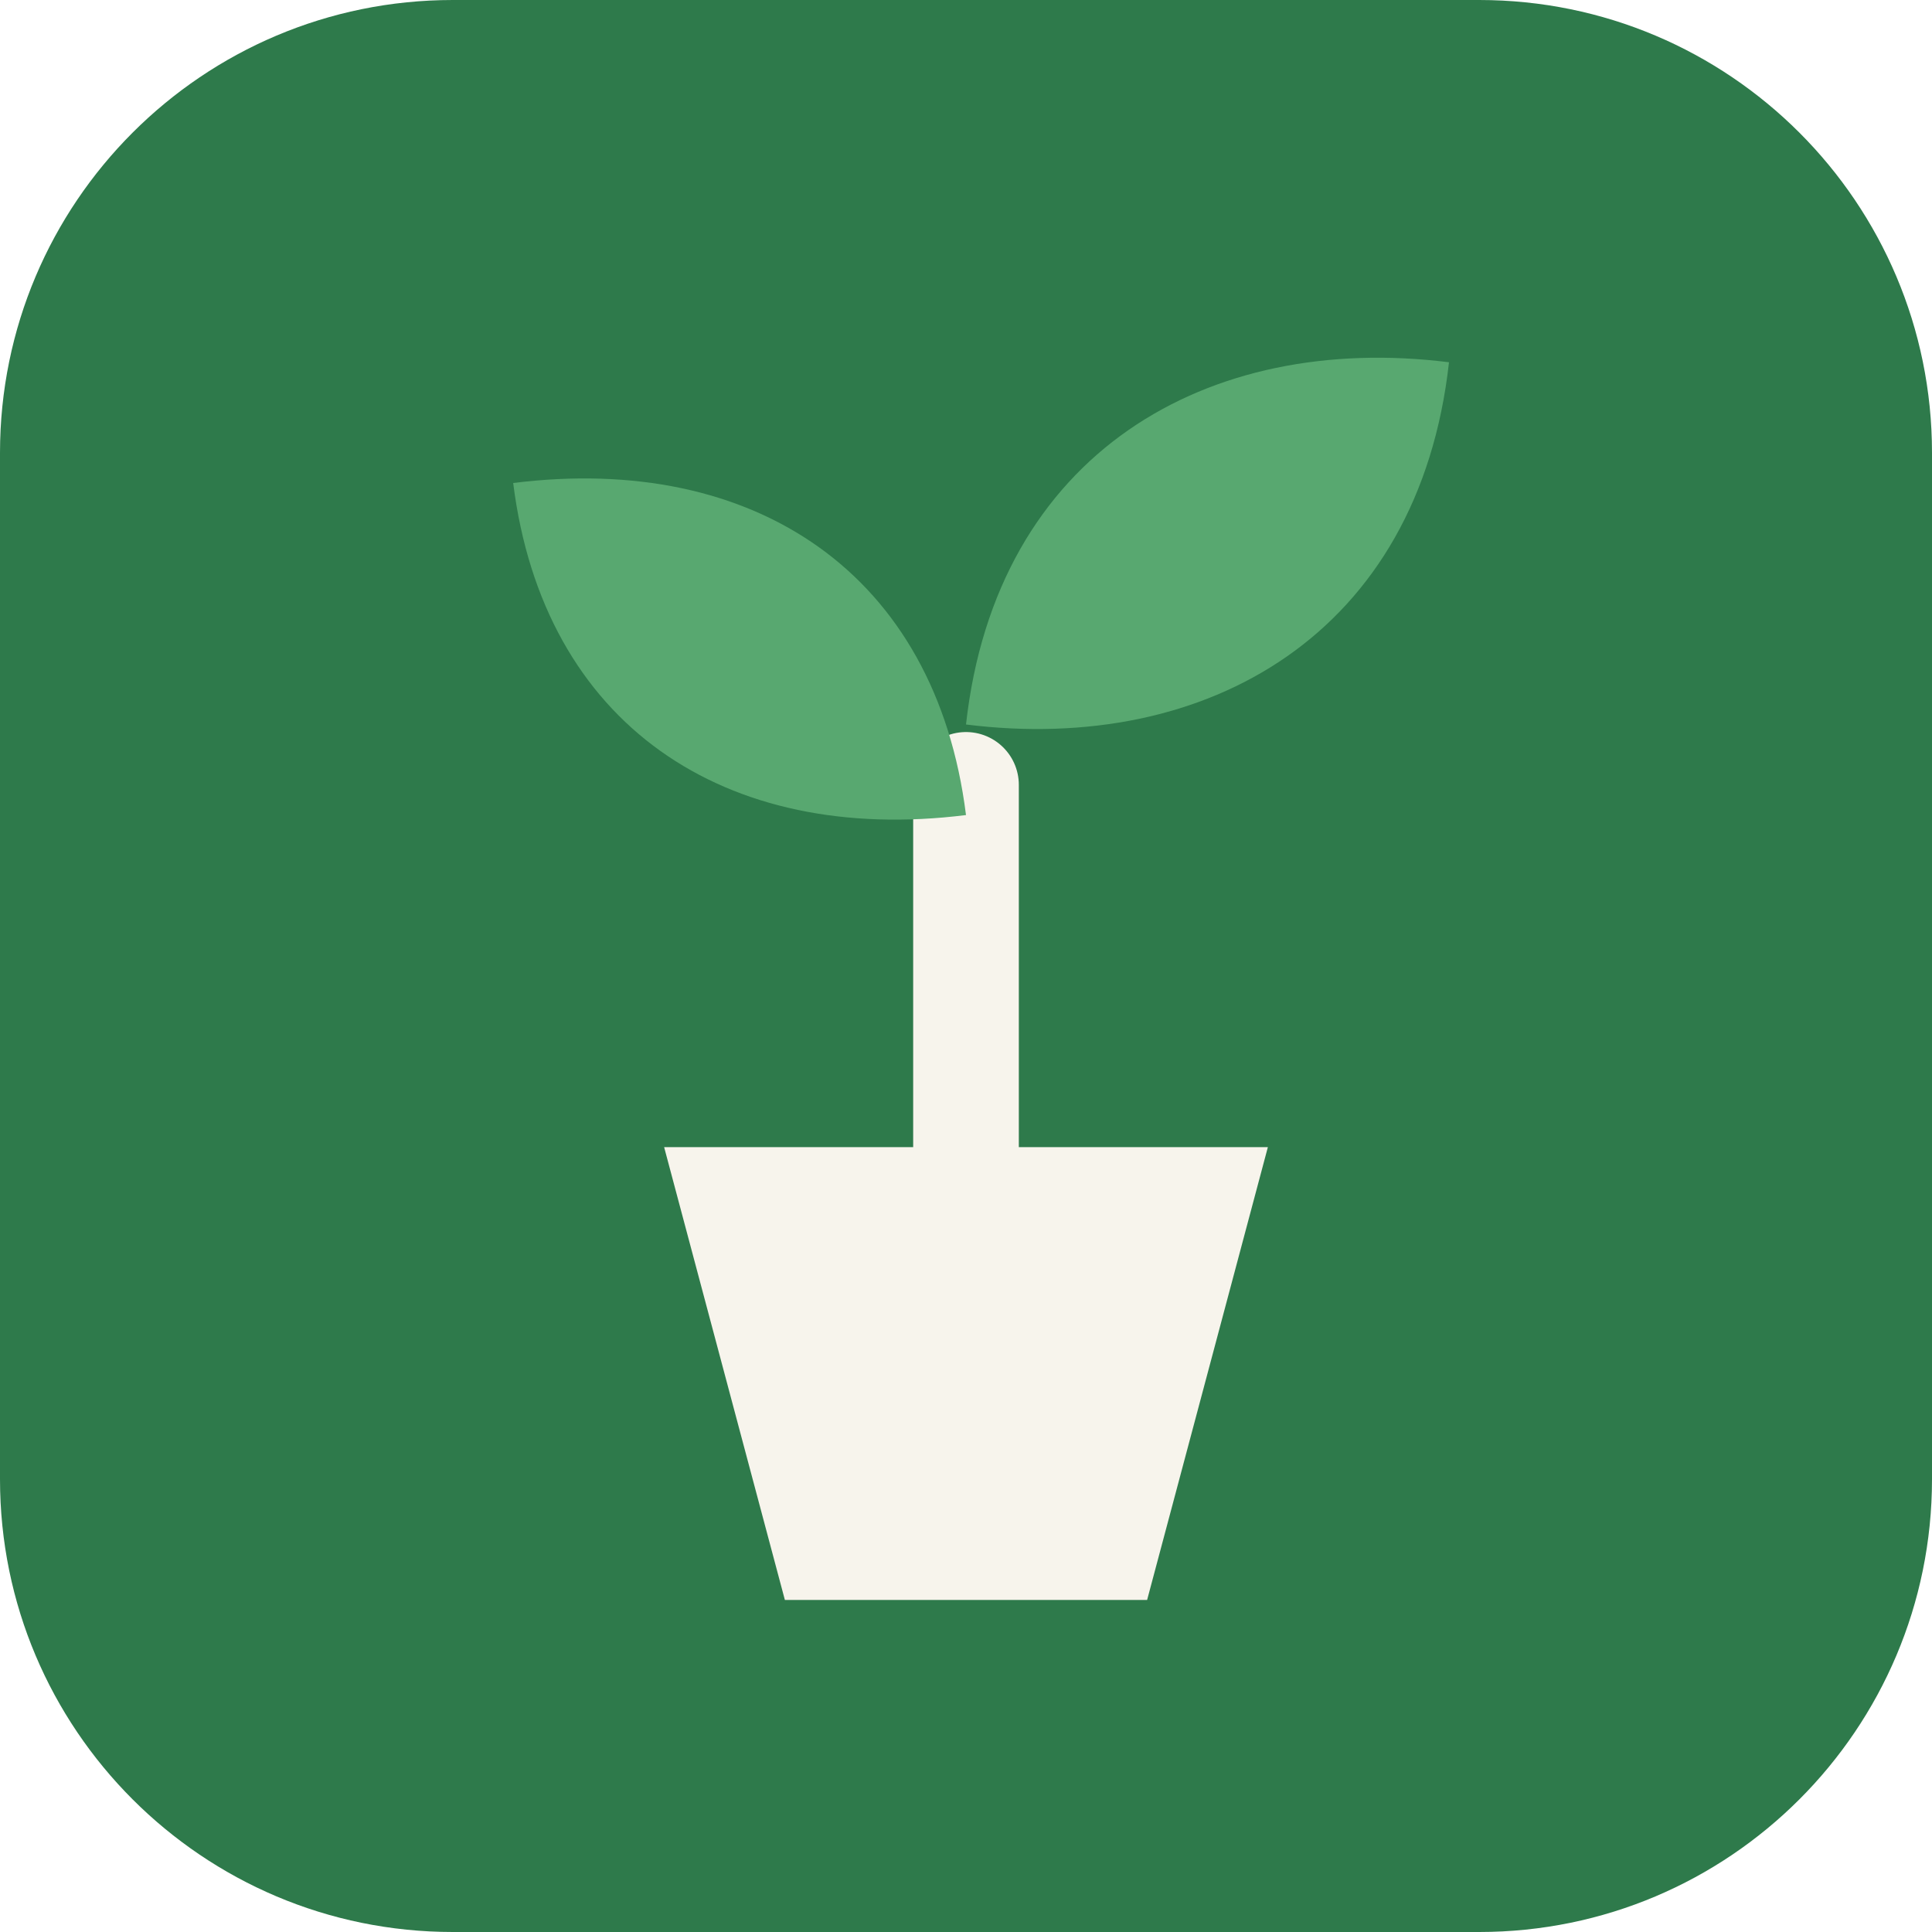
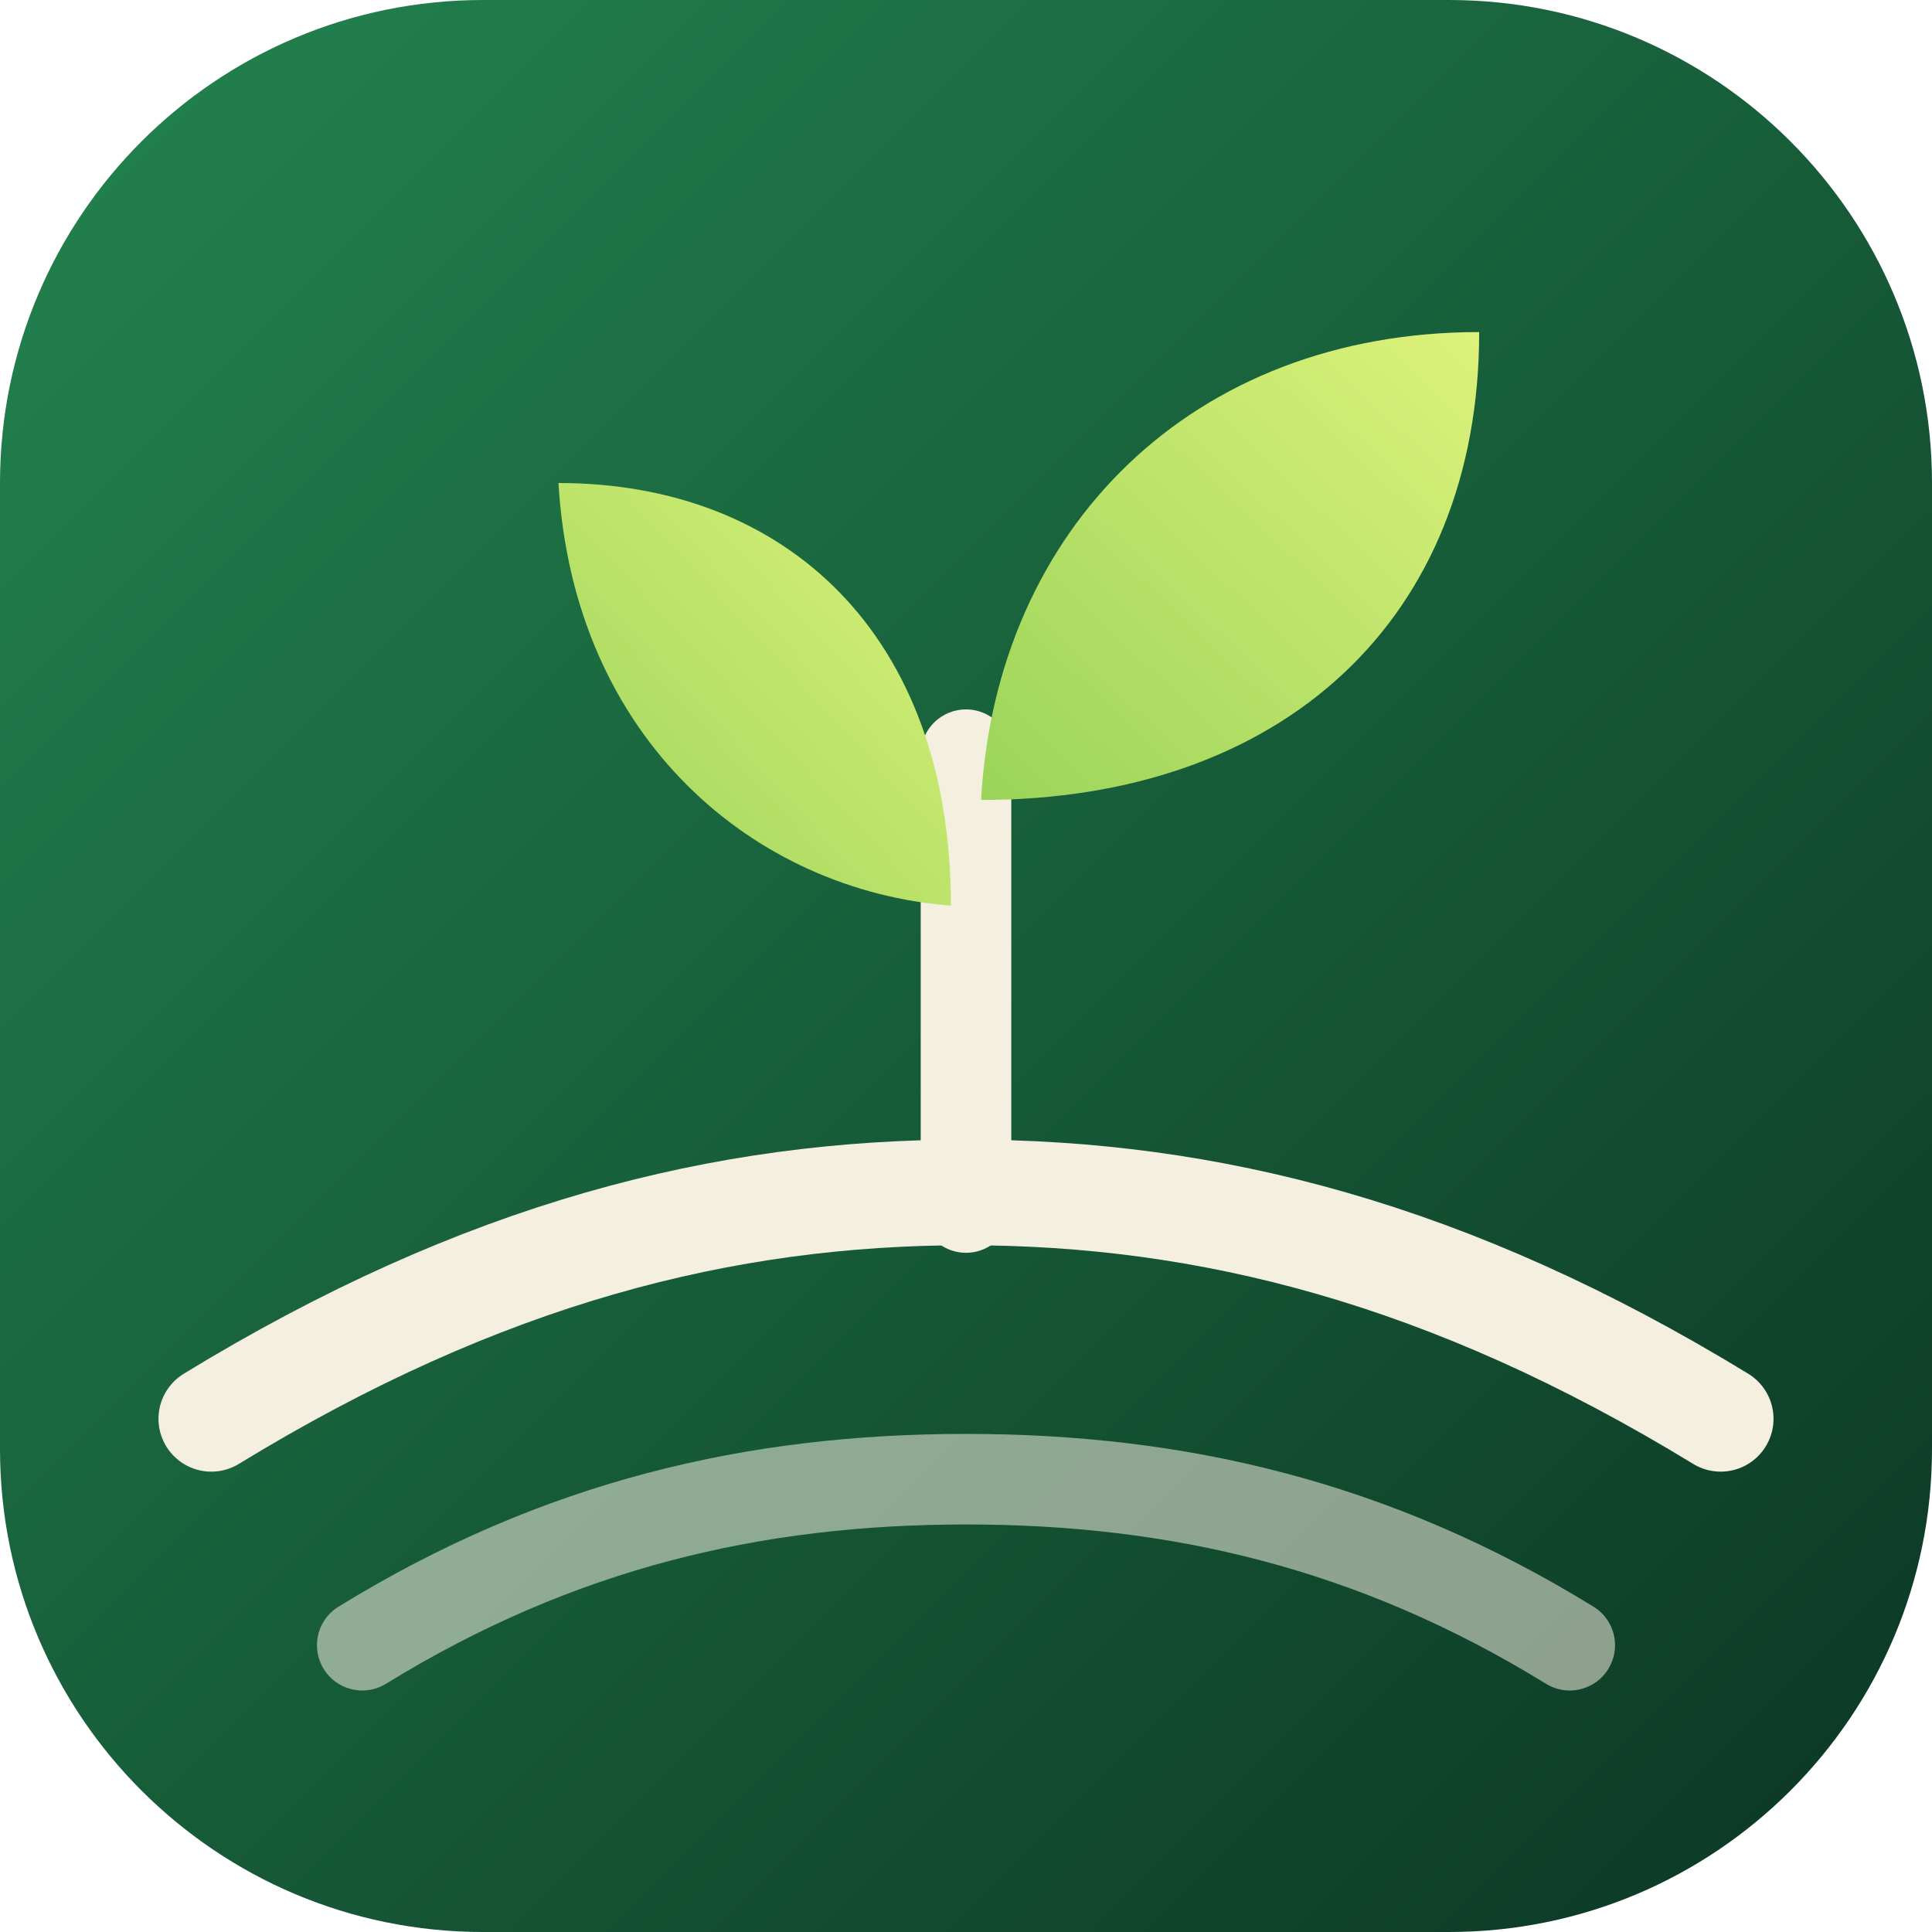
<svg xmlns="http://www.w3.org/2000/svg" viewBox="0 0 128 128">
-   <rect width="128" height="128" rx="30" fill="#2e7a4b" />
-   <path d="M44 76h40l-8 30H52z" fill="#f7f4ec" />
-   <path d="M64 76V52" stroke="#f7f4ec" stroke-width="7" stroke-linecap="round" />
-   <path d="M64 54c-2-16-14-24-30-22 2 16 14 24 30 22z" fill="#58a870" />
-   <path d="M64 48c2-18 16-26 32-24-2 18-16 26-32 24z" fill="#58a870" />
+   <defs>
+     <linearGradient id="kg" x1="0" y1="0" x2="1" y2="1">
+       <stop offset="0" stop-color="#23854F" />
+       <stop offset="1" stop-color="#0B3524" />
+     </linearGradient>
+     <linearGradient id="kl" x1="0" y1="1" x2="1" y2="0">
+       <stop offset="0" stop-color="#9BD45A" />
+       <stop offset="1" stop-color="#DDF27A" />
+     </linearGradient>
+   </defs>
+   <rect width="128" height="128" rx="32" fill="url(#kg)" />
+   <path d="M14 94c18-11 34-15 50-15s32 4 50 15" fill="none" stroke="#F4EFDF" stroke-width="7" stroke-linecap="round" />
+   <path d="M24 109c13-8 26-11 40-11s27 3 40 11" fill="none" stroke="#F4EFDF" stroke-opacity=".55" stroke-width="6" stroke-linecap="round" />
+   <path d="M64 80V50" stroke="#F4EFDF" stroke-width="6" stroke-linecap="round" />
+   <path d="M63 60C50 59 38 49 37 32c15 0 26 10 26 28z" fill="url(#kl)" />
+   <path d="M65 53c1-18 14-31 33-31 0 19-13 31-33 31z" fill="url(#kl)" />
</svg>
